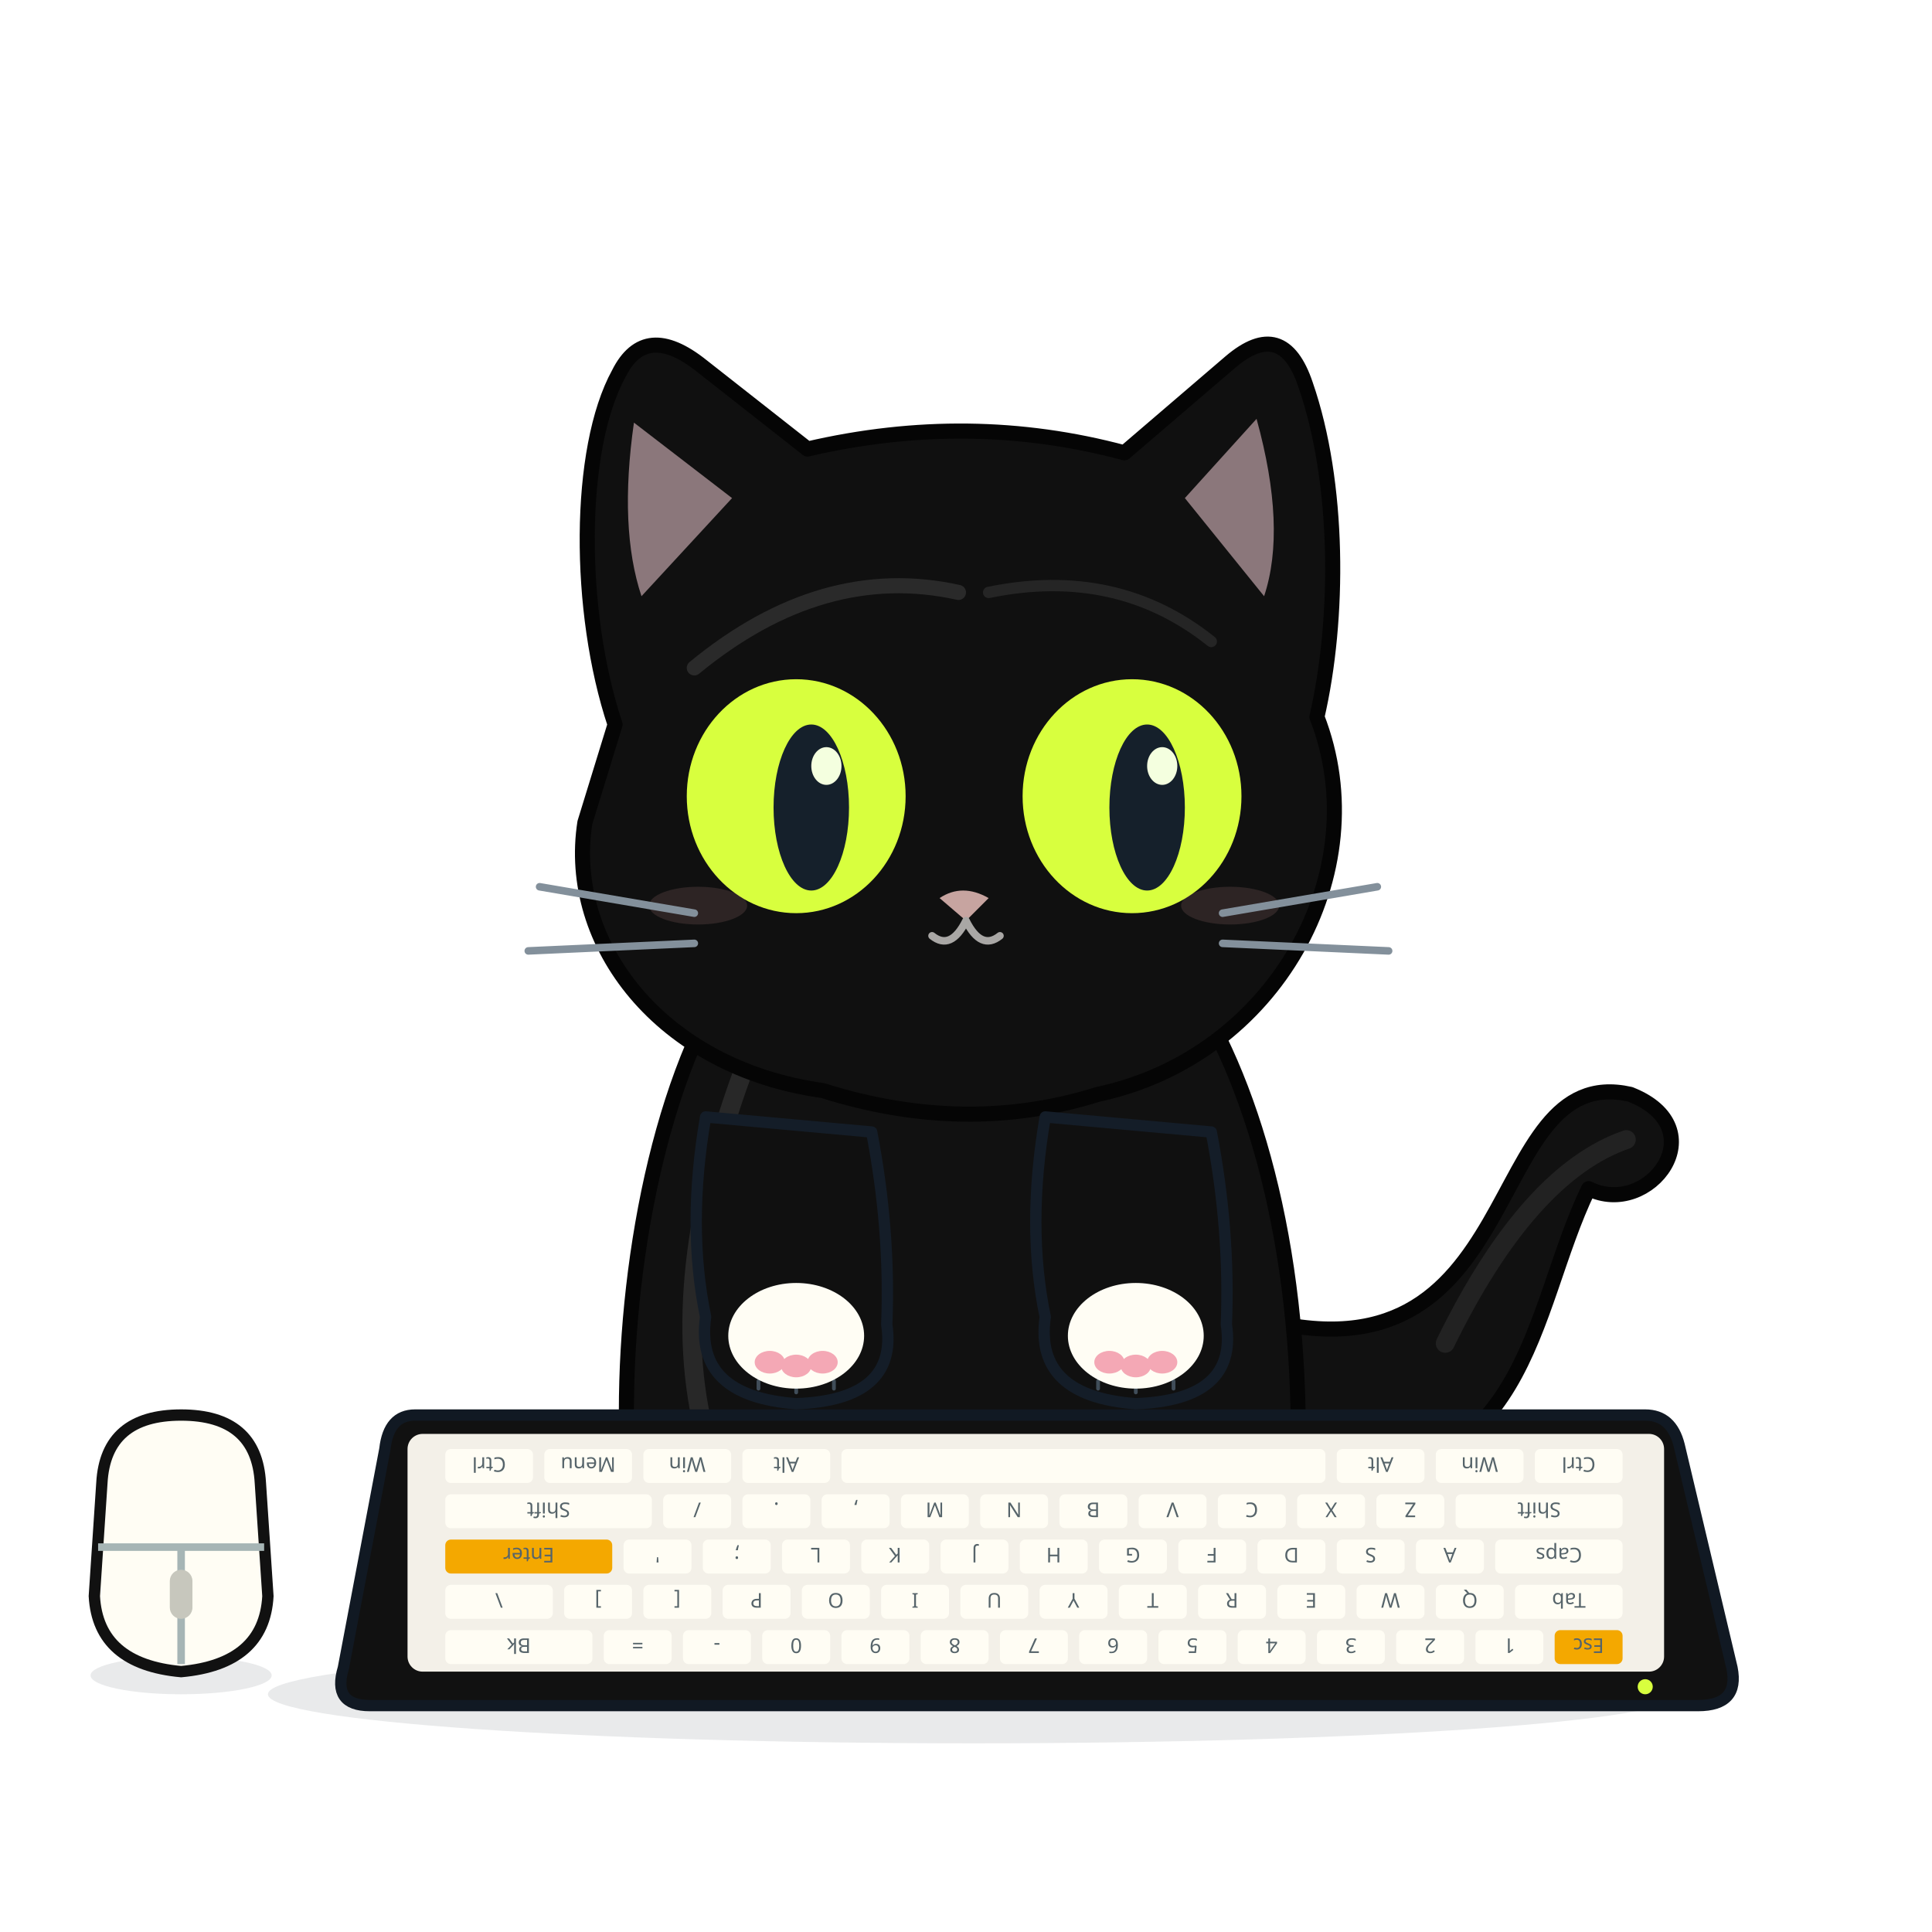
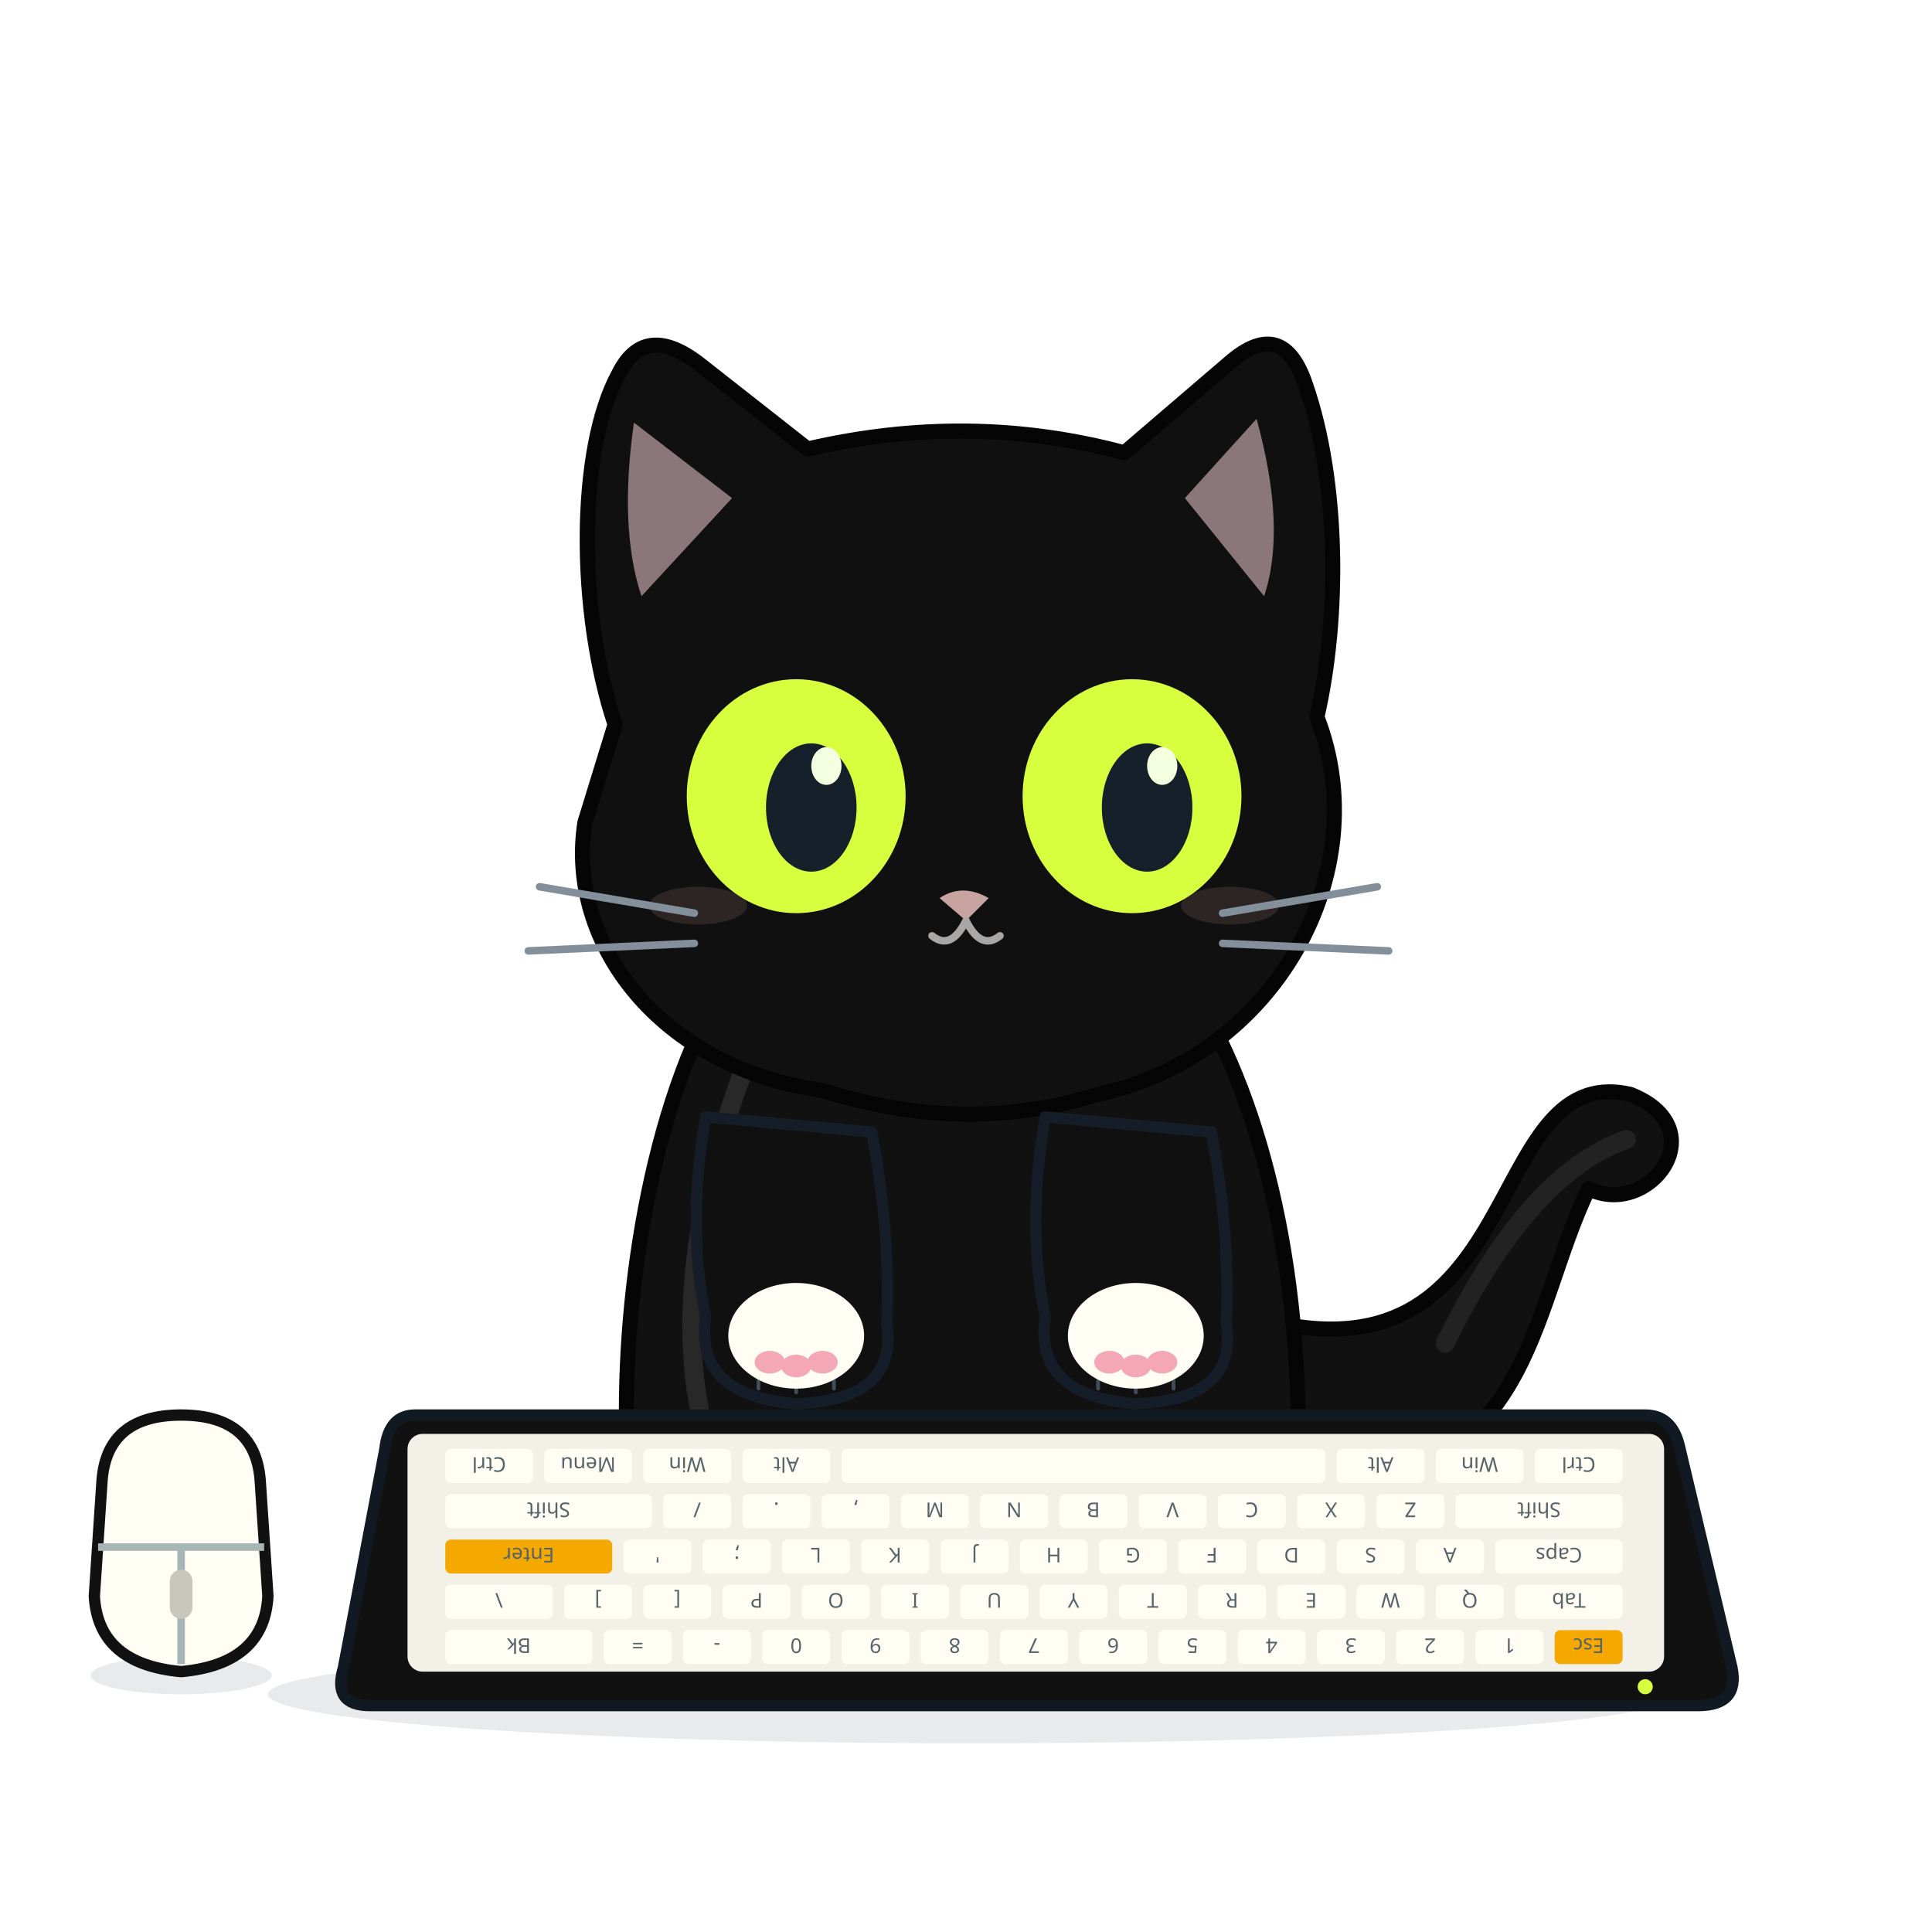
<svg xmlns="http://www.w3.org/2000/svg" width="512" height="512" viewBox="0 0 512 512">
  <ellipse cx="258" cy="449" rx="187" ry="13" fill="#17212d18" />
  <path d="M 332 349 C 406 370 392 281 432 290 C 455 299 437 323 421 315 C 405 348 406 395 345 393 Z" fill="#111111" stroke="#050505" stroke-width="4" stroke-linejoin="round" />
  <path d="M 383 356 Q 405 311 431 302" fill="none" stroke="#222222" stroke-width="5" stroke-linecap="round" />
  <path d="M 198 252 C 176 280 166 332 166 374 Q 163 407 195 413 L 316 413 Q 349 410 344 374 C 343 321 329 278 310 254 Z" fill="#111111" stroke="#050505" stroke-width="4" stroke-linecap="round" stroke-linejoin="round" />
  <path d="M 198 281 Q 176 339 187 381" fill="none" stroke="#282828" stroke-width="5" stroke-linecap="round" stroke-linejoin="round" />
  <ellipse cx="210" cy="398" rx="36" ry="20" fill="#151d28" />
  <ellipse cx="303" cy="398" rx="36" ry="20" fill="#151d28" />
  <path d="M 163 192 C 153 162 153 119 164 99 Q 171 85 186 97 L 214 119 Q 257 109 298 120 L 326 96 Q 340 84 346 102 C 355 128 355 164 349 190 C 365 231 338 280 291 290 Q 256 301 218 289 C 175 283 150 250 155 218 Z" fill="#101010" stroke="#050505" stroke-width="4" stroke-linecap="round" stroke-linejoin="round" />
  <path d="M 168 112 Q 164 140 170 158 L 194 132 Z" fill="#8b777b" stroke="none" stroke-width="1" stroke-linecap="round" stroke-linejoin="round" />
  <path d="M 333 111 Q 341 140 335 158 L 314 132 Z" fill="#8b777b" stroke="none" stroke-width="1" stroke-linecap="round" stroke-linejoin="round" />
-   <path d="M 184 177 Q 218 149 254 157" fill="none" stroke="#2a2a2a" stroke-width="4" stroke-linecap="round" stroke-linejoin="round" />
-   <path d="M 262 157 Q 296 150 321 170" fill="none" stroke="#252525" stroke-width="3" stroke-linecap="round" stroke-linejoin="round" />
  <ellipse cx="211" cy="211" rx="29" ry="31" fill="#d8ff3e" />
-   <ellipse cx="215" cy="214" rx="10" ry="22" fill="#15202b" />
+   <ellipse cx="215" cy="214" rx="12" ry="17" fill="#15202b" />
  <ellipse cx="219" cy="203" rx="4" ry="5" fill="#f4ffdf" />
  <ellipse cx="300" cy="211" rx="29" ry="31" fill="#d8ff3e" />
-   <ellipse cx="304" cy="214" rx="10" ry="22" fill="#15202b" />
+   <ellipse cx="304" cy="214" rx="12" ry="17" fill="#15202b" />
  <ellipse cx="308" cy="203" rx="4" ry="5" fill="#f4ffdf" />
  <ellipse cx="185" cy="240" rx="13" ry="5" fill="#db9e9e24" />
  <ellipse cx="326" cy="240" rx="13" ry="5" fill="#db9e9e24" />
  <path d="M 249 238 Q 255 234 262 238 L 256 244 Z" fill="#c7a4a0" stroke="none" stroke-width="1" stroke-linecap="round" stroke-linejoin="round" />
  <path d="M 256 244 Q 252 252 247 248 M 256 244 Q 260 252 265 248" fill="none" stroke="#a9a7a5" stroke-width="2" stroke-linecap="round" stroke-linejoin="round" />
  <path d="M 184 242 L 143 235" fill="none" stroke="#83909b" stroke-width="2" stroke-linecap="round" stroke-linejoin="round" />
  <path d="M 184 250 L 140 252" fill="none" stroke="#83909b" stroke-width="2" stroke-linecap="round" stroke-linejoin="round" />
  <path d="M 324 242 L 365 235" fill="none" stroke="#83909b" stroke-width="2" stroke-linecap="round" stroke-linejoin="round" />
  <path d="M 324 250 L 368 252" fill="none" stroke="#83909b" stroke-width="2" stroke-linecap="round" stroke-linejoin="round" />
  <path d="M 110 375 L 436 375 Q 443 375 445 383 L 459 442 Q 461 452 450 452 L 98 452 Q 88 452 91 442 L 102 384 Q 103 375 110 375 Z" fill="#111111" stroke="#111923" stroke-width="3" stroke-linecap="round" stroke-linejoin="round" />
  <rect x="108" y="380" width="333" height="63" rx="4" fill="#f3f0e8" />
  <g transform="rotate(180 275 409)">
    <rect x="120" y="377" width="18" height="9" rx="1.5" fill="#f4a800" />
    <text x="129.0" y="383.8" text-anchor="middle" font-family="sans-serif" font-size="5.4" fill="#56646a">Esc</text>
    <rect x="141" y="377" width="18" height="9" rx="1.5" fill="#fffdf4" />
    <text x="150.0" y="383.8" text-anchor="middle" font-family="sans-serif" font-size="5.4" fill="#56646a">1</text>
    <rect x="162" y="377" width="18" height="9" rx="1.5" fill="#fffdf4" />
    <text x="171.0" y="383.8" text-anchor="middle" font-family="sans-serif" font-size="5.4" fill="#56646a">2</text>
    <rect x="183" y="377" width="18" height="9" rx="1.5" fill="#fffdf4" />
    <text x="192.0" y="383.8" text-anchor="middle" font-family="sans-serif" font-size="5.4" fill="#56646a">3</text>
    <rect x="204" y="377" width="18" height="9" rx="1.5" fill="#fffdf4" />
    <text x="213.0" y="383.8" text-anchor="middle" font-family="sans-serif" font-size="5.4" fill="#56646a">4</text>
    <rect x="225" y="377" width="18" height="9" rx="1.5" fill="#fffdf4" />
    <text x="234.0" y="383.8" text-anchor="middle" font-family="sans-serif" font-size="5.4" fill="#56646a">5</text>
    <rect x="246" y="377" width="18" height="9" rx="1.5" fill="#fffdf4" />
    <text x="255.0" y="383.8" text-anchor="middle" font-family="sans-serif" font-size="5.4" fill="#56646a">6</text>
    <rect x="267" y="377" width="18" height="9" rx="1.5" fill="#fffdf4" />
    <text x="276.0" y="383.8" text-anchor="middle" font-family="sans-serif" font-size="5.4" fill="#56646a">7</text>
    <rect x="288" y="377" width="18" height="9" rx="1.5" fill="#fffdf4" />
    <text x="297.0" y="383.8" text-anchor="middle" font-family="sans-serif" font-size="5.4" fill="#56646a">8</text>
    <rect x="309" y="377" width="18" height="9" rx="1.5" fill="#fffdf4" />
    <text x="318.0" y="383.8" text-anchor="middle" font-family="sans-serif" font-size="5.4" fill="#56646a">9</text>
    <rect x="330" y="377" width="18" height="9" rx="1.5" fill="#fffdf4" />
    <text x="339.0" y="383.8" text-anchor="middle" font-family="sans-serif" font-size="5.4" fill="#56646a">0</text>
    <rect x="351" y="377" width="18" height="9" rx="1.5" fill="#fffdf4" />
    <text x="360.0" y="383.8" text-anchor="middle" font-family="sans-serif" font-size="5.4" fill="#56646a">-</text>
    <rect x="372" y="377" width="18" height="9" rx="1.5" fill="#fffdf4" />
    <text x="381.0" y="383.8" text-anchor="middle" font-family="sans-serif" font-size="5.4" fill="#56646a">=</text>
    <rect x="393" y="377" width="39" height="9" rx="1.5" fill="#fffdf4" />
    <text x="412.5" y="383.8" text-anchor="middle" font-family="sans-serif" font-size="5.4" fill="#56646a">Bk</text>
    <rect x="120" y="389" width="28.5" height="9" rx="1.5" fill="#fffdf4" />
    <text x="134.25" y="395.8" text-anchor="middle" font-family="sans-serif" font-size="5.4" fill="#56646a">Tab</text>
    <rect x="151.5" y="389" width="18" height="9" rx="1.5" fill="#fffdf4" />
    <text x="160.5" y="395.8" text-anchor="middle" font-family="sans-serif" font-size="5.4" fill="#56646a">Q</text>
    <rect x="172.5" y="389" width="18" height="9" rx="1.5" fill="#fffdf4" />
    <text x="181.5" y="395.8" text-anchor="middle" font-family="sans-serif" font-size="5.4" fill="#56646a">W</text>
    <rect x="193.5" y="389" width="18" height="9" rx="1.5" fill="#fffdf4" />
    <text x="202.5" y="395.8" text-anchor="middle" font-family="sans-serif" font-size="5.4" fill="#56646a">E</text>
    <rect x="214.5" y="389" width="18" height="9" rx="1.5" fill="#fffdf4" />
    <text x="223.5" y="395.8" text-anchor="middle" font-family="sans-serif" font-size="5.4" fill="#56646a">R</text>
    <rect x="235.5" y="389" width="18" height="9" rx="1.5" fill="#fffdf4" />
    <text x="244.5" y="395.8" text-anchor="middle" font-family="sans-serif" font-size="5.4" fill="#56646a">T</text>
    <rect x="256.5" y="389" width="18" height="9" rx="1.5" fill="#fffdf4" />
    <text x="265.5" y="395.8" text-anchor="middle" font-family="sans-serif" font-size="5.4" fill="#56646a">Y</text>
    <rect x="277.5" y="389" width="18" height="9" rx="1.5" fill="#fffdf4" />
    <text x="286.5" y="395.8" text-anchor="middle" font-family="sans-serif" font-size="5.4" fill="#56646a">U</text>
    <rect x="298.5" y="389" width="18" height="9" rx="1.5" fill="#fffdf4" />
    <text x="307.5" y="395.8" text-anchor="middle" font-family="sans-serif" font-size="5.4" fill="#56646a">I</text>
    <rect x="319.5" y="389" width="18" height="9" rx="1.5" fill="#fffdf4" />
    <text x="328.5" y="395.8" text-anchor="middle" font-family="sans-serif" font-size="5.4" fill="#56646a">O</text>
    <rect x="340.5" y="389" width="18" height="9" rx="1.5" fill="#fffdf4" />
    <text x="349.5" y="395.8" text-anchor="middle" font-family="sans-serif" font-size="5.4" fill="#56646a">P</text>
    <rect x="361.5" y="389" width="18" height="9" rx="1.5" fill="#fffdf4" />
    <text x="370.5" y="395.8" text-anchor="middle" font-family="sans-serif" font-size="5.4" fill="#56646a">[</text>
    <rect x="382.5" y="389" width="18" height="9" rx="1.5" fill="#fffdf4" />
    <text x="391.5" y="395.8" text-anchor="middle" font-family="sans-serif" font-size="5.4" fill="#56646a">]</text>
    <rect x="403.5" y="389" width="28.5" height="9" rx="1.5" fill="#fffdf4" />
    <text x="417.75" y="395.8" text-anchor="middle" font-family="sans-serif" font-size="5.4" fill="#56646a">\</text>
    <rect x="120" y="401" width="33.75" height="9" rx="1.5" fill="#fffdf4" />
    <text x="136.875" y="407.8" text-anchor="middle" font-family="sans-serif" font-size="5.4" fill="#56646a">Caps</text>
    <rect x="156.75" y="401" width="18" height="9" rx="1.5" fill="#fffdf4" />
    <text x="165.75" y="407.8" text-anchor="middle" font-family="sans-serif" font-size="5.4" fill="#56646a">A</text>
    <rect x="177.75" y="401" width="18" height="9" rx="1.5" fill="#fffdf4" />
    <text x="186.75" y="407.8" text-anchor="middle" font-family="sans-serif" font-size="5.4" fill="#56646a">S</text>
    <rect x="198.75" y="401" width="18" height="9" rx="1.5" fill="#fffdf4" />
    <text x="207.75" y="407.8" text-anchor="middle" font-family="sans-serif" font-size="5.4" fill="#56646a">D</text>
    <rect x="219.75" y="401" width="18" height="9" rx="1.5" fill="#fffdf4" />
    <text x="228.75" y="407.8" text-anchor="middle" font-family="sans-serif" font-size="5.4" fill="#56646a">F</text>
    <rect x="240.75" y="401" width="18" height="9" rx="1.5" fill="#fffdf4" />
    <text x="249.75" y="407.8" text-anchor="middle" font-family="sans-serif" font-size="5.4" fill="#56646a">G</text>
    <rect x="261.75" y="401" width="18" height="9" rx="1.5" fill="#fffdf4" />
    <text x="270.75" y="407.8" text-anchor="middle" font-family="sans-serif" font-size="5.4" fill="#56646a">H</text>
    <rect x="282.75" y="401" width="18" height="9" rx="1.5" fill="#fffdf4" />
    <text x="291.75" y="407.8" text-anchor="middle" font-family="sans-serif" font-size="5.4" fill="#56646a">J</text>
    <rect x="303.75" y="401" width="18" height="9" rx="1.5" fill="#fffdf4" />
    <text x="312.75" y="407.8" text-anchor="middle" font-family="sans-serif" font-size="5.4" fill="#56646a">K</text>
    <rect x="324.75" y="401" width="18" height="9" rx="1.5" fill="#fffdf4" />
    <text x="333.75" y="407.8" text-anchor="middle" font-family="sans-serif" font-size="5.4" fill="#56646a">L</text>
    <rect x="345.75" y="401" width="18" height="9" rx="1.5" fill="#fffdf4" />
    <text x="354.75" y="407.8" text-anchor="middle" font-family="sans-serif" font-size="5.4" fill="#56646a">;</text>
    <rect x="366.75" y="401" width="18" height="9" rx="1.5" fill="#fffdf4" />
    <text x="375.75" y="407.8" text-anchor="middle" font-family="sans-serif" font-size="5.4" fill="#56646a">'</text>
    <rect x="387.75" y="401" width="44.25" height="9" rx="1.5" fill="#f4a800" />
    <text x="409.875" y="407.8" text-anchor="middle" font-family="sans-serif" font-size="5.4" fill="#56646a">Enter</text>
    <rect x="120" y="413" width="44.25" height="9" rx="1.5" fill="#fffdf4" />
    <text x="142.125" y="419.8" text-anchor="middle" font-family="sans-serif" font-size="5.4" fill="#56646a">Shift</text>
    <rect x="167.25" y="413" width="18" height="9" rx="1.5" fill="#fffdf4" />
    <text x="176.25" y="419.8" text-anchor="middle" font-family="sans-serif" font-size="5.4" fill="#56646a">Z</text>
    <rect x="188.25" y="413" width="18" height="9" rx="1.5" fill="#fffdf4" />
    <text x="197.25" y="419.8" text-anchor="middle" font-family="sans-serif" font-size="5.4" fill="#56646a">X</text>
    <rect x="209.25" y="413" width="18" height="9" rx="1.5" fill="#fffdf4" />
    <text x="218.25" y="419.8" text-anchor="middle" font-family="sans-serif" font-size="5.4" fill="#56646a">C</text>
    <rect x="230.25" y="413" width="18" height="9" rx="1.5" fill="#fffdf4" />
    <text x="239.25" y="419.8" text-anchor="middle" font-family="sans-serif" font-size="5.4" fill="#56646a">V</text>
    <rect x="251.25" y="413" width="18" height="9" rx="1.5" fill="#fffdf4" />
    <text x="260.25" y="419.8" text-anchor="middle" font-family="sans-serif" font-size="5.4" fill="#56646a">B</text>
    <rect x="272.25" y="413" width="18" height="9" rx="1.5" fill="#fffdf4" />
    <text x="281.25" y="419.8" text-anchor="middle" font-family="sans-serif" font-size="5.4" fill="#56646a">N</text>
    <rect x="293.25" y="413" width="18" height="9" rx="1.5" fill="#fffdf4" />
    <text x="302.25" y="419.8" text-anchor="middle" font-family="sans-serif" font-size="5.4" fill="#56646a">M</text>
    <rect x="314.25" y="413" width="18" height="9" rx="1.5" fill="#fffdf4" />
    <text x="323.25" y="419.8" text-anchor="middle" font-family="sans-serif" font-size="5.4" fill="#56646a">,</text>
    <rect x="335.25" y="413" width="18" height="9" rx="1.5" fill="#fffdf4" />
    <text x="344.25" y="419.8" text-anchor="middle" font-family="sans-serif" font-size="5.4" fill="#56646a">.</text>
    <rect x="356.25" y="413" width="18" height="9" rx="1.5" fill="#fffdf4" />
    <text x="365.25" y="419.8" text-anchor="middle" font-family="sans-serif" font-size="5.4" fill="#56646a">/</text>
    <rect x="377.25" y="413" width="54.75" height="9" rx="1.5" fill="#fffdf4" />
    <text x="404.625" y="419.8" text-anchor="middle" font-family="sans-serif" font-size="5.4" fill="#56646a">Shift</text>
    <rect x="120" y="425" width="23.25" height="9" rx="1.5" fill="#fffdf4" />
    <text x="131.625" y="431.8" text-anchor="middle" font-family="sans-serif" font-size="5.4" fill="#56646a">Ctrl</text>
    <rect x="146.25" y="425" width="23.25" height="9" rx="1.5" fill="#fffdf4" />
    <text x="157.875" y="431.8" text-anchor="middle" font-family="sans-serif" font-size="5.4" fill="#56646a">Win</text>
    <rect x="172.5" y="425" width="23.25" height="9" rx="1.5" fill="#fffdf4" />
    <text x="184.125" y="431.8" text-anchor="middle" font-family="sans-serif" font-size="5.4" fill="#56646a">Alt</text>
    <rect x="198.75" y="425" width="128.25" height="9" rx="1.5" fill="#fffdf4" />
    <text x="262.875" y="431.8" text-anchor="middle" font-family="sans-serif" font-size="5.4" fill="#56646a" />
    <rect x="330.0" y="425" width="23.25" height="9" rx="1.5" fill="#fffdf4" />
    <text x="341.625" y="431.8" text-anchor="middle" font-family="sans-serif" font-size="5.4" fill="#56646a">Alt</text>
    <rect x="356.25" y="425" width="23.25" height="9" rx="1.5" fill="#fffdf4" />
    <text x="367.875" y="431.8" text-anchor="middle" font-family="sans-serif" font-size="5.4" fill="#56646a">Win</text>
    <rect x="382.5" y="425" width="23.25" height="9" rx="1.5" fill="#fffdf4" />
    <text x="394.125" y="431.8" text-anchor="middle" font-family="sans-serif" font-size="5.4" fill="#56646a">Menu</text>
    <rect x="408.75" y="425" width="23.25" height="9" rx="1.5" fill="#fffdf4" />
    <text x="420.375" y="431.8" text-anchor="middle" font-family="sans-serif" font-size="5.4" fill="#56646a">Ctrl</text>
  </g>
  <ellipse cx="436" cy="447" rx="2" ry="2" fill="#d8ff3e" />
  <g transform="translate(0 0)">
    <ellipse cx="48" cy="444" rx="24" ry="5" fill="#17212d18" />
    <path d="M 27 393 Q 28 375 48 375 Q 68 375 69 393 L 71 423 Q 70 441 48 443 Q 26 441 25 423 Z" fill="#fffdf4" stroke="#111111" stroke-width="3" />
    <path d="M 26 410 H 70 M 48 410 V 441" fill="none" stroke="#a6b5b5" stroke-width="2" />
    <rect x="45" y="416" width="6" height="13" rx="3" fill="#c7c7bd" />
  </g>
  <path d="M 187 296 Q 182 325 187 349 Q 184 370 211 372 Q 238 371 235 351 Q 236 326 231 300 Z" fill="#101010" stroke="#141d28" stroke-width="3" stroke-linecap="round" stroke-linejoin="round" />
  <path d="M 201 366 l 0 2 M 211 367 l 0 2 M 221 366 l 0 2" fill="none" stroke="#404d59" stroke-width="1" stroke-linecap="round" stroke-linejoin="round" />
  <ellipse cx="211" cy="354" rx="18" ry="14" fill="#fffdf4" />
  <ellipse cx="204" cy="361" rx="4" ry="3" fill="#f4a8b5" />
  <ellipse cx="211" cy="362" rx="4" ry="3" fill="#f4a8b5" />
  <ellipse cx="218" cy="361" rx="4" ry="3" fill="#f4a8b5" />
  <path d="M 277 296 Q 272 325 277 349 Q 274 370 301 372 Q 328 371 325 351 Q 326 326 321 300 Z" fill="#101010" stroke="#141d28" stroke-width="3" stroke-linecap="round" stroke-linejoin="round" />
  <path d="M 291 366 l 0 2 M 301 367 l 0 2 M 311 366 l 0 2" fill="none" stroke="#404d59" stroke-width="1" stroke-linecap="round" stroke-linejoin="round" />
  <ellipse cx="301" cy="354" rx="18" ry="14" fill="#fffdf4" />
  <ellipse cx="294" cy="361" rx="4" ry="3" fill="#f4a8b5" />
  <ellipse cx="301" cy="362" rx="4" ry="3" fill="#f4a8b5" />
  <ellipse cx="308" cy="361" rx="4" ry="3" fill="#f4a8b5" />
</svg>
